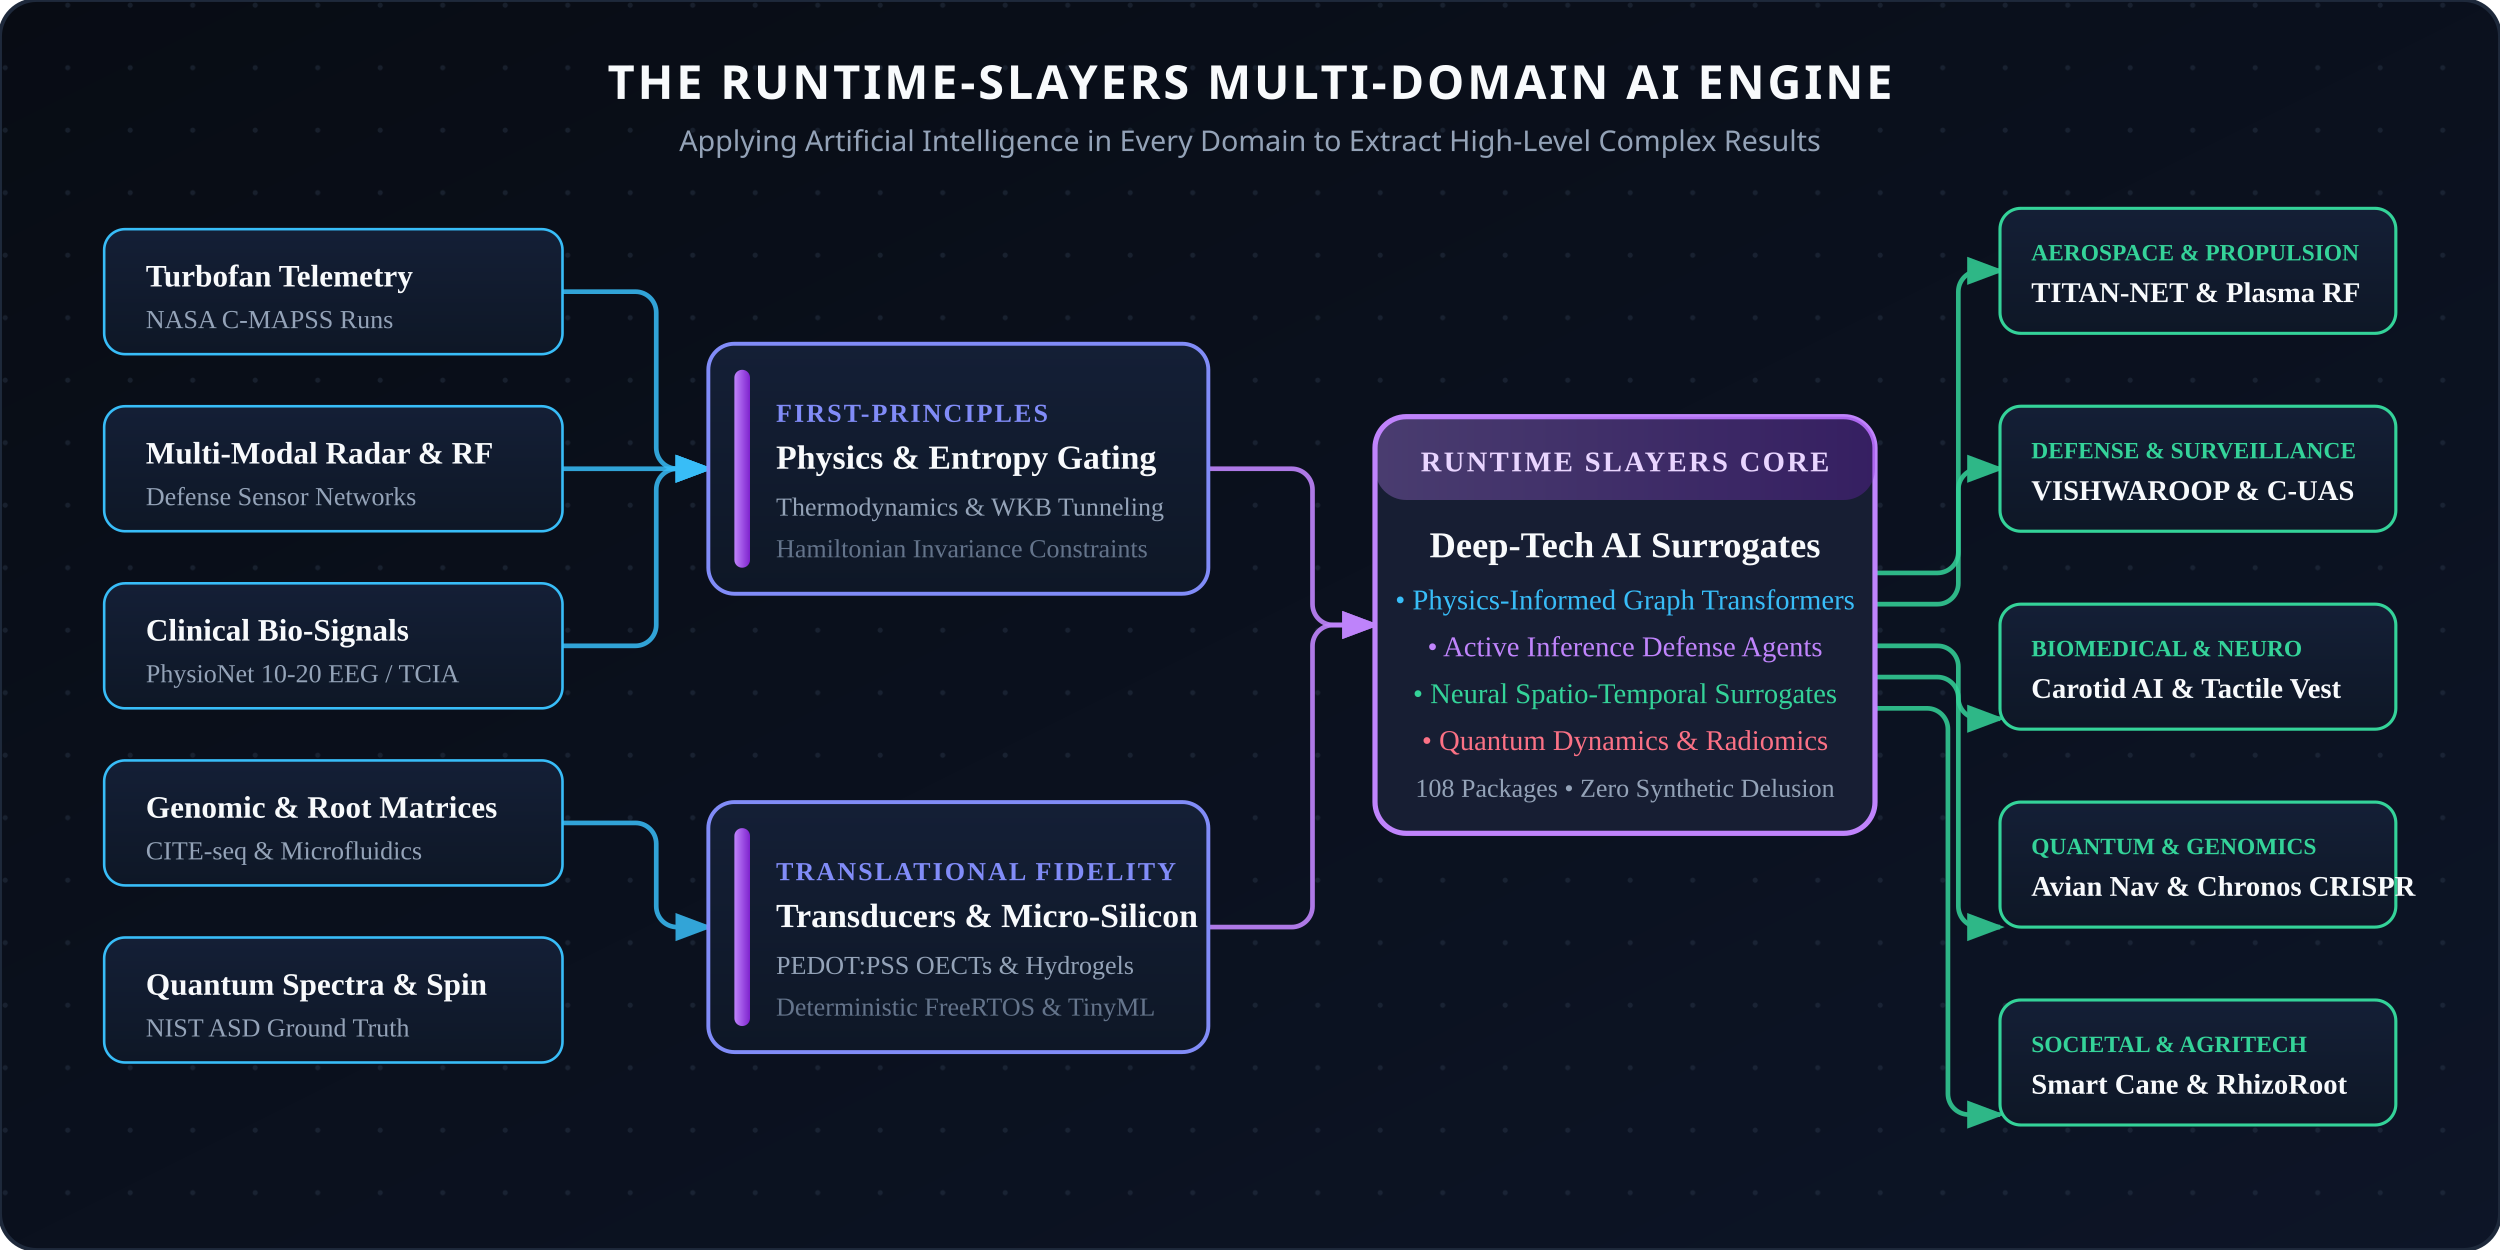
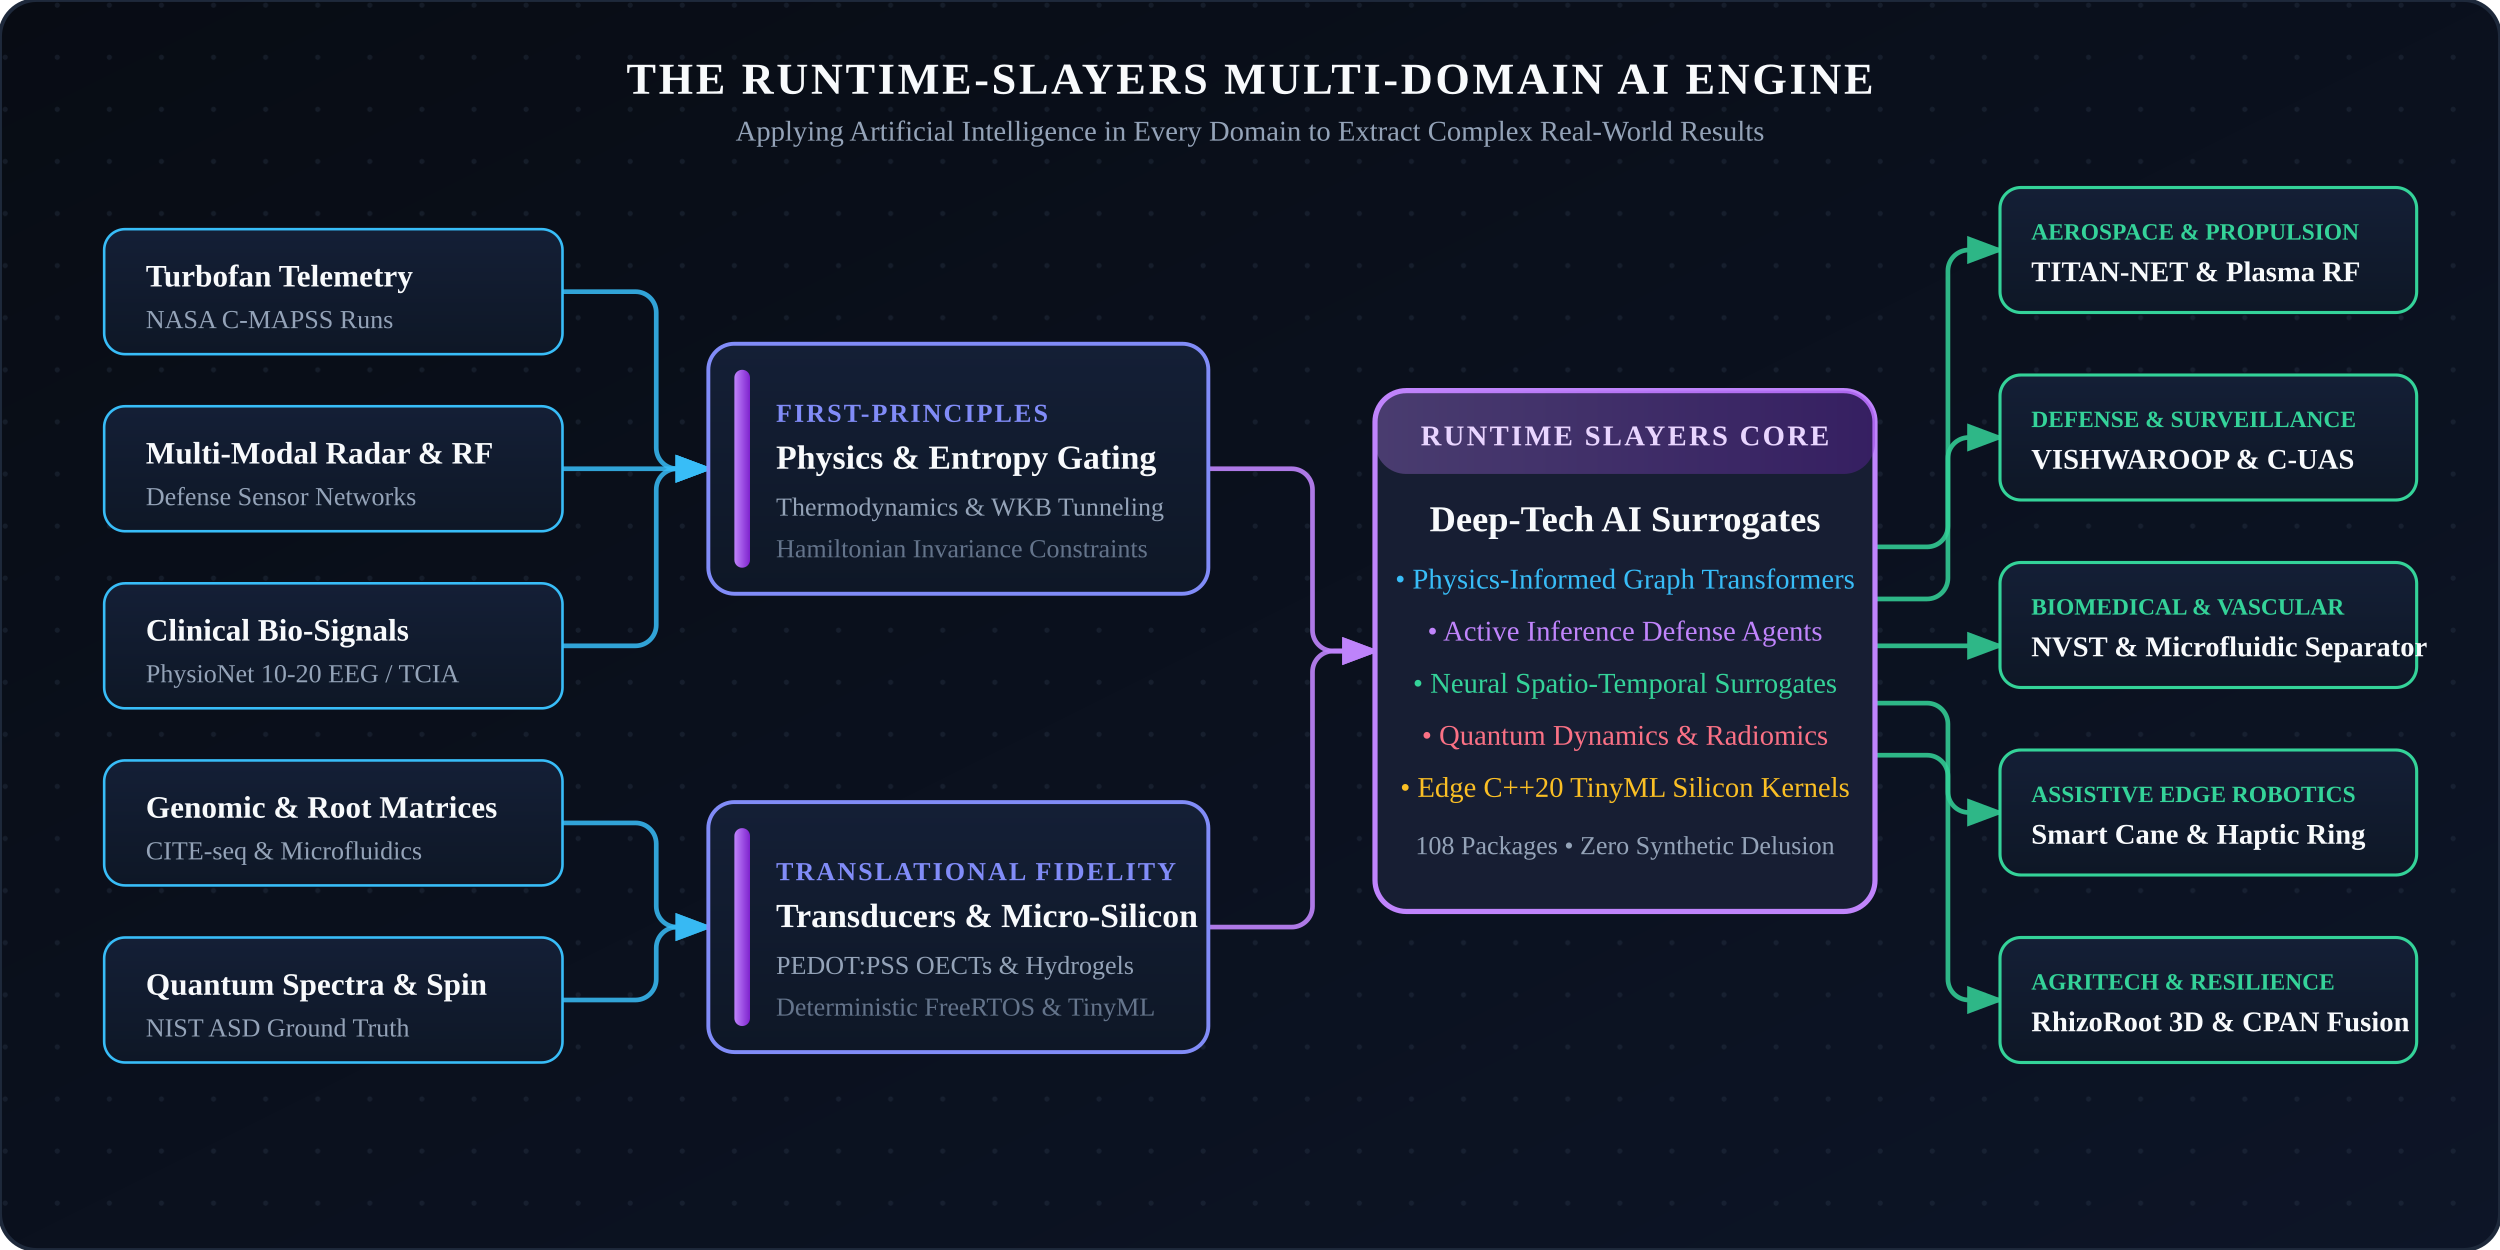
<svg xmlns="http://www.w3.org/2000/svg" viewBox="0 0 960 480" width="100%" height="100%" role="img" aria-labelledby="arch-title arch-desc">
  <defs>
    <linearGradient id="bg-grad" x1="0%" y1="0%" x2="100%" y2="100%">
      <stop offset="0%" stop-color="#080c14" />
      <stop offset="100%" stop-color="#0d1527" />
    </linearGradient>
    <linearGradient id="card-grad" x1="0%" y1="0%" x2="0%" y2="100%">
      <stop offset="0%" stop-color="#141f36" />
      <stop offset="100%" stop-color="#0e1726" />
    </linearGradient>
    <linearGradient id="cyan-grad" x1="0%" y1="0%" x2="100%" y2="0%">
      <stop offset="0%" stop-color="#38bdf8" />
      <stop offset="100%" stop-color="#0284c7" />
    </linearGradient>
    <linearGradient id="purple-grad" x1="0%" y1="0%" x2="100%" y2="0%">
      <stop offset="0%" stop-color="#c084fc" />
      <stop offset="100%" stop-color="#7e22ce" />
    </linearGradient>
    <linearGradient id="emerald-grad" x1="0%" y1="0%" x2="100%" y2="0%">
      <stop offset="0%" stop-color="#34d399" />
      <stop offset="100%" stop-color="#059669" />
    </linearGradient>
-     <linearGradient id="rose-grad" x1="0%" y1="0%" x2="100%" y2="0%">
-       <stop offset="0%" stop-color="#fb7185" />
-       <stop offset="100%" stop-color="#e11d48" />
+     <linearGradient id="amber-grad" x1="0%" y1="0%" x2="100%" y2="0%">
+       <stop offset="0%" stop-color="#fbbf24" />
+       <stop offset="100%" stop-color="#d97706" />
    </linearGradient>
    <marker id="arr-c" markerWidth="8" markerHeight="6" refX="7" refY="3" orient="auto">
      <polygon points="0 0, 8 3, 0 6" fill="#38bdf8" />
    </marker>
    <marker id="arr-p" markerWidth="8" markerHeight="6" refX="7" refY="3" orient="auto">
      <polygon points="0 0, 8 3, 0 6" fill="#c084fc" />
    </marker>
    <marker id="arr-e" markerWidth="8" markerHeight="6" refX="7" refY="3" orient="auto">
      <polygon points="0 0, 8 3, 0 6" fill="#34d399" />
    </marker>
-     <pattern id="dot-grid" width="24" height="24" patternUnits="userSpaceOnUse">
-       <circle cx="2" cy="2" r="1" fill="#334155" opacity="0.35" />
+     <pattern id="dot-grid" width="20" height="20" patternUnits="userSpaceOnUse">
+       <circle cx="2" cy="2" r="1" fill="#334155" opacity="0.3" />
    </pattern>
  </defs>
  <rect width="960" height="480" rx="14" fill="url(#bg-grad)" />
  <rect width="960" height="480" rx="14" fill="url(#dot-grid)" />
  <rect width="960" height="480" rx="14" fill="none" stroke="#1e293b" stroke-width="1.5" />
-   <text x="480" y="38" fill="#f8fafc" font-size="18" font-family="'Segoe UI', -apple-system, sans-serif" font-weight="800" text-anchor="middle" letter-spacing="0.06em">THE RUNTIME-SLAYERS MULTI-DOMAIN AI ENGINE</text>
-   <text x="480" y="58" fill="#94a3b8" font-size="11" font-family="'Segoe UI', -apple-system, sans-serif" text-anchor="middle">Applying Artificial Intelligence in Every Domain to Extract High-Level Complex Results</text>
+   <text x="480" y="36" fill="#f8fafc" font-size="17" font-weight="800" text-anchor="middle" letter-spacing="0.06em">THE RUNTIME-SLAYERS MULTI-DOMAIN AI ENGINE</text>
+   <text x="480" y="54" fill="#94a3b8" font-size="11" text-anchor="middle">Applying Artificial Intelligence in Every Domain to Extract Complex Real-World Results</text>
  <path d="M 216 112 H 244 A 8 8 0 0 1 252 120 V 172 A 8 8 0 0 0 260 180 H 272" fill="none" stroke="#38bdf8" stroke-width="1.8" marker-end="url(#arr-c)" opacity="0.85" />
  <path d="M 216 180 H 272" fill="none" stroke="#38bdf8" stroke-width="1.8" marker-end="url(#arr-c)" opacity="0.85" />
  <path d="M 216 248 H 244 A 8 8 0 0 0 252 240 V 188 A 8 8 0 0 1 260 180 H 272" fill="none" stroke="#38bdf8" stroke-width="1.8" marker-end="url(#arr-c)" opacity="0.85" />
  <path d="M 216 316 H 244 A 8 8 0 0 1 252 324 V 348 A 8 8 0 0 0 260 356 H 272" fill="none" stroke="#38bdf8" stroke-width="1.8" marker-end="url(#arr-c)" opacity="0.85" />
-   <path d="M 464 180 H 496 A 8 8 0 0 1 504 188 V 232 A 8 8 0 0 0 512 240 H 528" fill="none" stroke="#c084fc" stroke-width="1.8" marker-end="url(#arr-p)" opacity="0.9" />
-   <path d="M 464 356 H 496 A 8 8 0 0 0 504 348 V 248 A 8 8 0 0 1 512 240 H 528" fill="none" stroke="#c084fc" stroke-width="1.8" marker-end="url(#arr-p)" opacity="0.9" />
-   <path d="M 720 220 H 744 A 8 8 0 0 0 752 212 V 112 A 8 8 0 0 1 760 104 H 768" fill="none" stroke="#34d399" stroke-width="1.8" marker-end="url(#arr-e)" opacity="0.85" />
-   <path d="M 720 232 H 744 A 8 8 0 0 0 752 224 V 188 A 8 8 0 0 1 760 180 H 768" fill="none" stroke="#34d399" stroke-width="1.8" marker-end="url(#arr-e)" opacity="0.85" />
-   <path d="M 720 248 H 744 A 8 8 0 0 1 752 256 V 268 A 8 8 0 0 0 760 276 H 768" fill="none" stroke="#34d399" stroke-width="1.8" marker-end="url(#arr-e)" opacity="0.85" />
-   <path d="M 720 260 H 744 A 8 8 0 0 1 752 268 V 348 A 8 8 0 0 0 760 356 H 768" fill="none" stroke="#34d399" stroke-width="1.8" marker-end="url(#arr-e)" opacity="0.85" />
-   <path d="M 720 272 H 740 A 8 8 0 0 1 748 280 V 420 A 8 8 0 0 0 756 428 H 768" fill="none" stroke="#34d399" stroke-width="1.8" marker-end="url(#arr-e)" opacity="0.85" />
+   <path d="M 216 384 H 244 A 8 8 0 0 0 252 376 V 364 A 8 8 0 0 1 260 356 H 272" fill="none" stroke="#38bdf8" stroke-width="1.8" marker-end="url(#arr-c)" opacity="0.85" />
+   <path d="M 464 180 H 496 A 8 8 0 0 1 504 188 V 242 A 8 8 0 0 0 512 250 H 528" fill="none" stroke="#c084fc" stroke-width="1.8" marker-end="url(#arr-p)" opacity="0.9" />
+   <path d="M 464 356 H 496 A 8 8 0 0 0 504 348 V 258 A 8 8 0 0 1 512 250 H 528" fill="none" stroke="#c084fc" stroke-width="1.8" marker-end="url(#arr-p)" opacity="0.9" />
+   <path d="M 720 210 H 740 A 8 8 0 0 0 748 202 V 104 A 8 8 0 0 1 756 96 H 768" fill="none" stroke="#34d399" stroke-width="1.8" marker-end="url(#arr-e)" opacity="0.85" />
+   <path d="M 720 230 H 740 A 8 8 0 0 0 748 222 V 176 A 8 8 0 0 1 756 168 H 768" fill="none" stroke="#34d399" stroke-width="1.8" marker-end="url(#arr-e)" opacity="0.85" />
+   <path d="M 720 248 H 768" fill="none" stroke="#34d399" stroke-width="1.8" marker-end="url(#arr-e)" opacity="0.85" />
+   <path d="M 720 270 H 740 A 8 8 0 0 1 748 278 V 304 A 8 8 0 0 0 756 312 H 768" fill="none" stroke="#34d399" stroke-width="1.8" marker-end="url(#arr-e)" opacity="0.85" />
+   <path d="M 720 290 H 740 A 8 8 0 0 1 748 298 V 376 A 8 8 0 0 0 756 384 H 768" fill="none" stroke="#34d399" stroke-width="1.8" marker-end="url(#arr-e)" opacity="0.85" />
  <rect x="40" y="88" width="176" height="48" rx="8" fill="url(#card-grad)" stroke="#38bdf8" stroke-width="1" />
  <text x="56" y="110" fill="#f8fafc" font-size="12" font-weight="600">Turbofan Telemetry</text>
  <text x="56" y="126" fill="#94a3b8" font-size="10">NASA C-MAPSS Runs</text>
  <rect x="40" y="156" width="176" height="48" rx="8" fill="url(#card-grad)" stroke="#38bdf8" stroke-width="1" />
  <text x="56" y="178" fill="#f8fafc" font-size="12" font-weight="600">Multi-Modal Radar &amp; RF</text>
  <text x="56" y="194" fill="#94a3b8" font-size="10">Defense Sensor Networks</text>
  <rect x="40" y="224" width="176" height="48" rx="8" fill="url(#card-grad)" stroke="#38bdf8" stroke-width="1" />
  <text x="56" y="246" fill="#f8fafc" font-size="12" font-weight="600">Clinical Bio-Signals</text>
  <text x="56" y="262" fill="#94a3b8" font-size="10">PhysioNet 10-20 EEG / TCIA</text>
  <rect x="40" y="292" width="176" height="48" rx="8" fill="url(#card-grad)" stroke="#38bdf8" stroke-width="1" />
  <text x="56" y="314" fill="#f8fafc" font-size="12" font-weight="600">Genomic &amp; Root Matrices</text>
  <text x="56" y="330" fill="#94a3b8" font-size="10">CITE-seq &amp; Microfluidics</text>
  <rect x="40" y="360" width="176" height="48" rx="8" fill="url(#card-grad)" stroke="#38bdf8" stroke-width="1" />
  <text x="56" y="382" fill="#f8fafc" font-size="12" font-weight="600">Quantum Spectra &amp; Spin</text>
  <text x="56" y="398" fill="#94a3b8" font-size="10">NIST ASD Ground Truth</text>
  <rect x="272" y="132" width="192" height="96" rx="10" fill="url(#card-grad)" stroke="#818cf8" stroke-width="1.5" />
  <rect x="282" y="142" width="6" height="76" rx="3" fill="url(#purple-grad)" />
  <text x="298" y="162" fill="#818cf8" font-size="10" font-weight="700" letter-spacing="0.08em">FIRST-PRINCIPLES</text>
  <text x="298" y="180" fill="#f8fafc" font-size="13" font-weight="600">Physics &amp; Entropy Gating</text>
  <text x="298" y="198" fill="#94a3b8" font-size="10">Thermodynamics &amp; WKB Tunneling</text>
  <text x="298" y="214" fill="#64748b" font-size="10">Hamiltonian Invariance Constraints</text>
  <rect x="272" y="308" width="192" height="96" rx="10" fill="url(#card-grad)" stroke="#818cf8" stroke-width="1.5" />
  <rect x="282" y="318" width="6" height="76" rx="3" fill="url(#purple-grad)" />
  <text x="298" y="338" fill="#818cf8" font-size="10" font-weight="700" letter-spacing="0.08em">TRANSLATIONAL FIDELITY</text>
  <text x="298" y="356" fill="#f8fafc" font-size="13" font-weight="600">Transducers &amp; Micro-Silicon</text>
  <text x="298" y="374" fill="#94a3b8" font-size="10">PEDOT:PSS OECTs &amp; Hydrogels</text>
  <text x="298" y="390" fill="#64748b" font-size="10">Deterministic FreeRTOS &amp; TinyML</text>
-   <rect x="528" y="160" width="192" height="160" rx="12" fill="#171e33" stroke="#c084fc" stroke-width="2" />
-   <rect x="528" y="160" width="192" height="32" rx="12" fill="url(#purple-grad)" opacity="0.3" />
-   <text x="624" y="181" fill="#e9d5ff" font-size="11" font-weight="700" text-anchor="middle" letter-spacing="0.08em">RUNTIME SLAYERS CORE</text>
-   <text x="624" y="214" fill="#f8fafc" font-size="14" font-weight="700" text-anchor="middle">Deep-Tech AI Surrogates</text>
-   <text x="624" y="234" fill="#38bdf8" font-size="11" text-anchor="middle">• Physics-Informed Graph Transformers</text>
-   <text x="624" y="252" fill="#c084fc" font-size="11" text-anchor="middle">• Active Inference Defense Agents</text>
-   <text x="624" y="270" fill="#34d399" font-size="11" text-anchor="middle">• Neural Spatio-Temporal Surrogates</text>
-   <text x="624" y="288" fill="#fb7185" font-size="11" text-anchor="middle">• Quantum Dynamics &amp; Radiomics</text>
-   <text x="624" y="306" fill="#94a3b8" font-size="10" text-anchor="middle">108 Packages • Zero Synthetic Delusion</text>
-   <rect x="768" y="80" width="152" height="48" rx="8" fill="url(#card-grad)" stroke="#34d399" stroke-width="1.2" />
-   <text x="780" y="100" fill="#34d399" font-size="9" font-weight="700">AEROSPACE &amp; PROPULSION</text>
-   <text x="780" y="116" fill="#f8fafc" font-size="11" font-weight="600">TITAN-NET &amp; Plasma RF</text>
-   <rect x="768" y="156" width="152" height="48" rx="8" fill="url(#card-grad)" stroke="#34d399" stroke-width="1.2" />
-   <text x="780" y="176" fill="#34d399" font-size="9" font-weight="700">DEFENSE &amp; SURVEILLANCE</text>
-   <text x="780" y="192" fill="#f8fafc" font-size="11" font-weight="600">VISHWAROOP &amp; C-UAS</text>
-   <rect x="768" y="232" width="152" height="48" rx="8" fill="url(#card-grad)" stroke="#34d399" stroke-width="1.2" />
-   <text x="780" y="252" fill="#34d399" font-size="9" font-weight="700">BIOMEDICAL &amp; NEURO</text>
-   <text x="780" y="268" fill="#f8fafc" font-size="11" font-weight="600">Carotid AI &amp; Tactile Vest</text>
-   <rect x="768" y="308" width="152" height="48" rx="8" fill="url(#card-grad)" stroke="#34d399" stroke-width="1.2" />
-   <text x="780" y="328" fill="#34d399" font-size="9" font-weight="700">QUANTUM &amp; GENOMICS</text>
-   <text x="780" y="344" fill="#f8fafc" font-size="11" font-weight="600">Avian Nav &amp; Chronos CRISPR</text>
-   <rect x="768" y="384" width="152" height="48" rx="8" fill="url(#card-grad)" stroke="#34d399" stroke-width="1.2" />
-   <text x="780" y="404" fill="#34d399" font-size="9" font-weight="700">SOCIETAL &amp; AGRITECH</text>
-   <text x="780" y="420" fill="#f8fafc" font-size="11" font-weight="600">Smart Cane &amp; RhizoRoot</text>
+   <rect x="528" y="150" width="192" height="200" rx="12" fill="#171e33" stroke="#c084fc" stroke-width="2" />
+   <rect x="528" y="150" width="192" height="32" rx="12" fill="url(#purple-grad)" opacity="0.3" />
+   <text x="624" y="171" fill="#e9d5ff" font-size="11" font-weight="700" text-anchor="middle" letter-spacing="0.08em">RUNTIME SLAYERS CORE</text>
+   <text x="624" y="204" fill="#f8fafc" font-size="14" font-weight="700" text-anchor="middle">Deep-Tech AI Surrogates</text>
+   <text x="624" y="226" fill="#38bdf8" font-size="11" text-anchor="middle">• Physics-Informed Graph Transformers</text>
+   <text x="624" y="246" fill="#c084fc" font-size="11" text-anchor="middle">• Active Inference Defense Agents</text>
+   <text x="624" y="266" fill="#34d399" font-size="11" text-anchor="middle">• Neural Spatio-Temporal Surrogates</text>
+   <text x="624" y="286" fill="#fb7185" font-size="11" text-anchor="middle">• Quantum Dynamics &amp; Radiomics</text>
+   <text x="624" y="306" fill="#fbbf24" font-size="11" text-anchor="middle">• Edge C++20 TinyML Silicon Kernels</text>
+   <text x="624" y="328" fill="#94a3b8" font-size="10" text-anchor="middle">108 Packages • Zero Synthetic Delusion</text>
+   <rect x="768" y="72" width="160" height="48" rx="8" fill="url(#card-grad)" stroke="#34d399" stroke-width="1.2" />
+   <text x="780" y="92" fill="#34d399" font-size="9" font-weight="700">AEROSPACE &amp; PROPULSION</text>
+   <text x="780" y="108" fill="#f8fafc" font-size="11" font-weight="600">TITAN-NET &amp; Plasma RF</text>
+   <rect x="768" y="144" width="160" height="48" rx="8" fill="url(#card-grad)" stroke="#34d399" stroke-width="1.2" />
+   <text x="780" y="164" fill="#34d399" font-size="9" font-weight="700">DEFENSE &amp; SURVEILLANCE</text>
+   <text x="780" y="180" fill="#f8fafc" font-size="11" font-weight="600">VISHWAROOP &amp; C-UAS</text>
+   <rect x="768" y="216" width="160" height="48" rx="8" fill="url(#card-grad)" stroke="#34d399" stroke-width="1.2" />
+   <text x="780" y="236" fill="#34d399" font-size="9" font-weight="700">BIOMEDICAL &amp; VASCULAR</text>
+   <text x="780" y="252" fill="#f8fafc" font-size="11" font-weight="600">NVST &amp; Microfluidic Separator</text>
+   <rect x="768" y="288" width="160" height="48" rx="8" fill="url(#card-grad)" stroke="#34d399" stroke-width="1.2" />
+   <text x="780" y="308" fill="#34d399" font-size="9" font-weight="700">ASSISTIVE EDGE ROBOTICS</text>
+   <text x="780" y="324" fill="#f8fafc" font-size="11" font-weight="600">Smart Cane &amp; Haptic Ring</text>
+   <rect x="768" y="360" width="160" height="48" rx="8" fill="url(#card-grad)" stroke="#34d399" stroke-width="1.2" />
+   <text x="780" y="380" fill="#34d399" font-size="9" font-weight="700">AGRITECH &amp; RESILIENCE</text>
+   <text x="780" y="396" fill="#f8fafc" font-size="11" font-weight="600">RhizoRoot 3D &amp; CPAN Fusion</text>
</svg>
